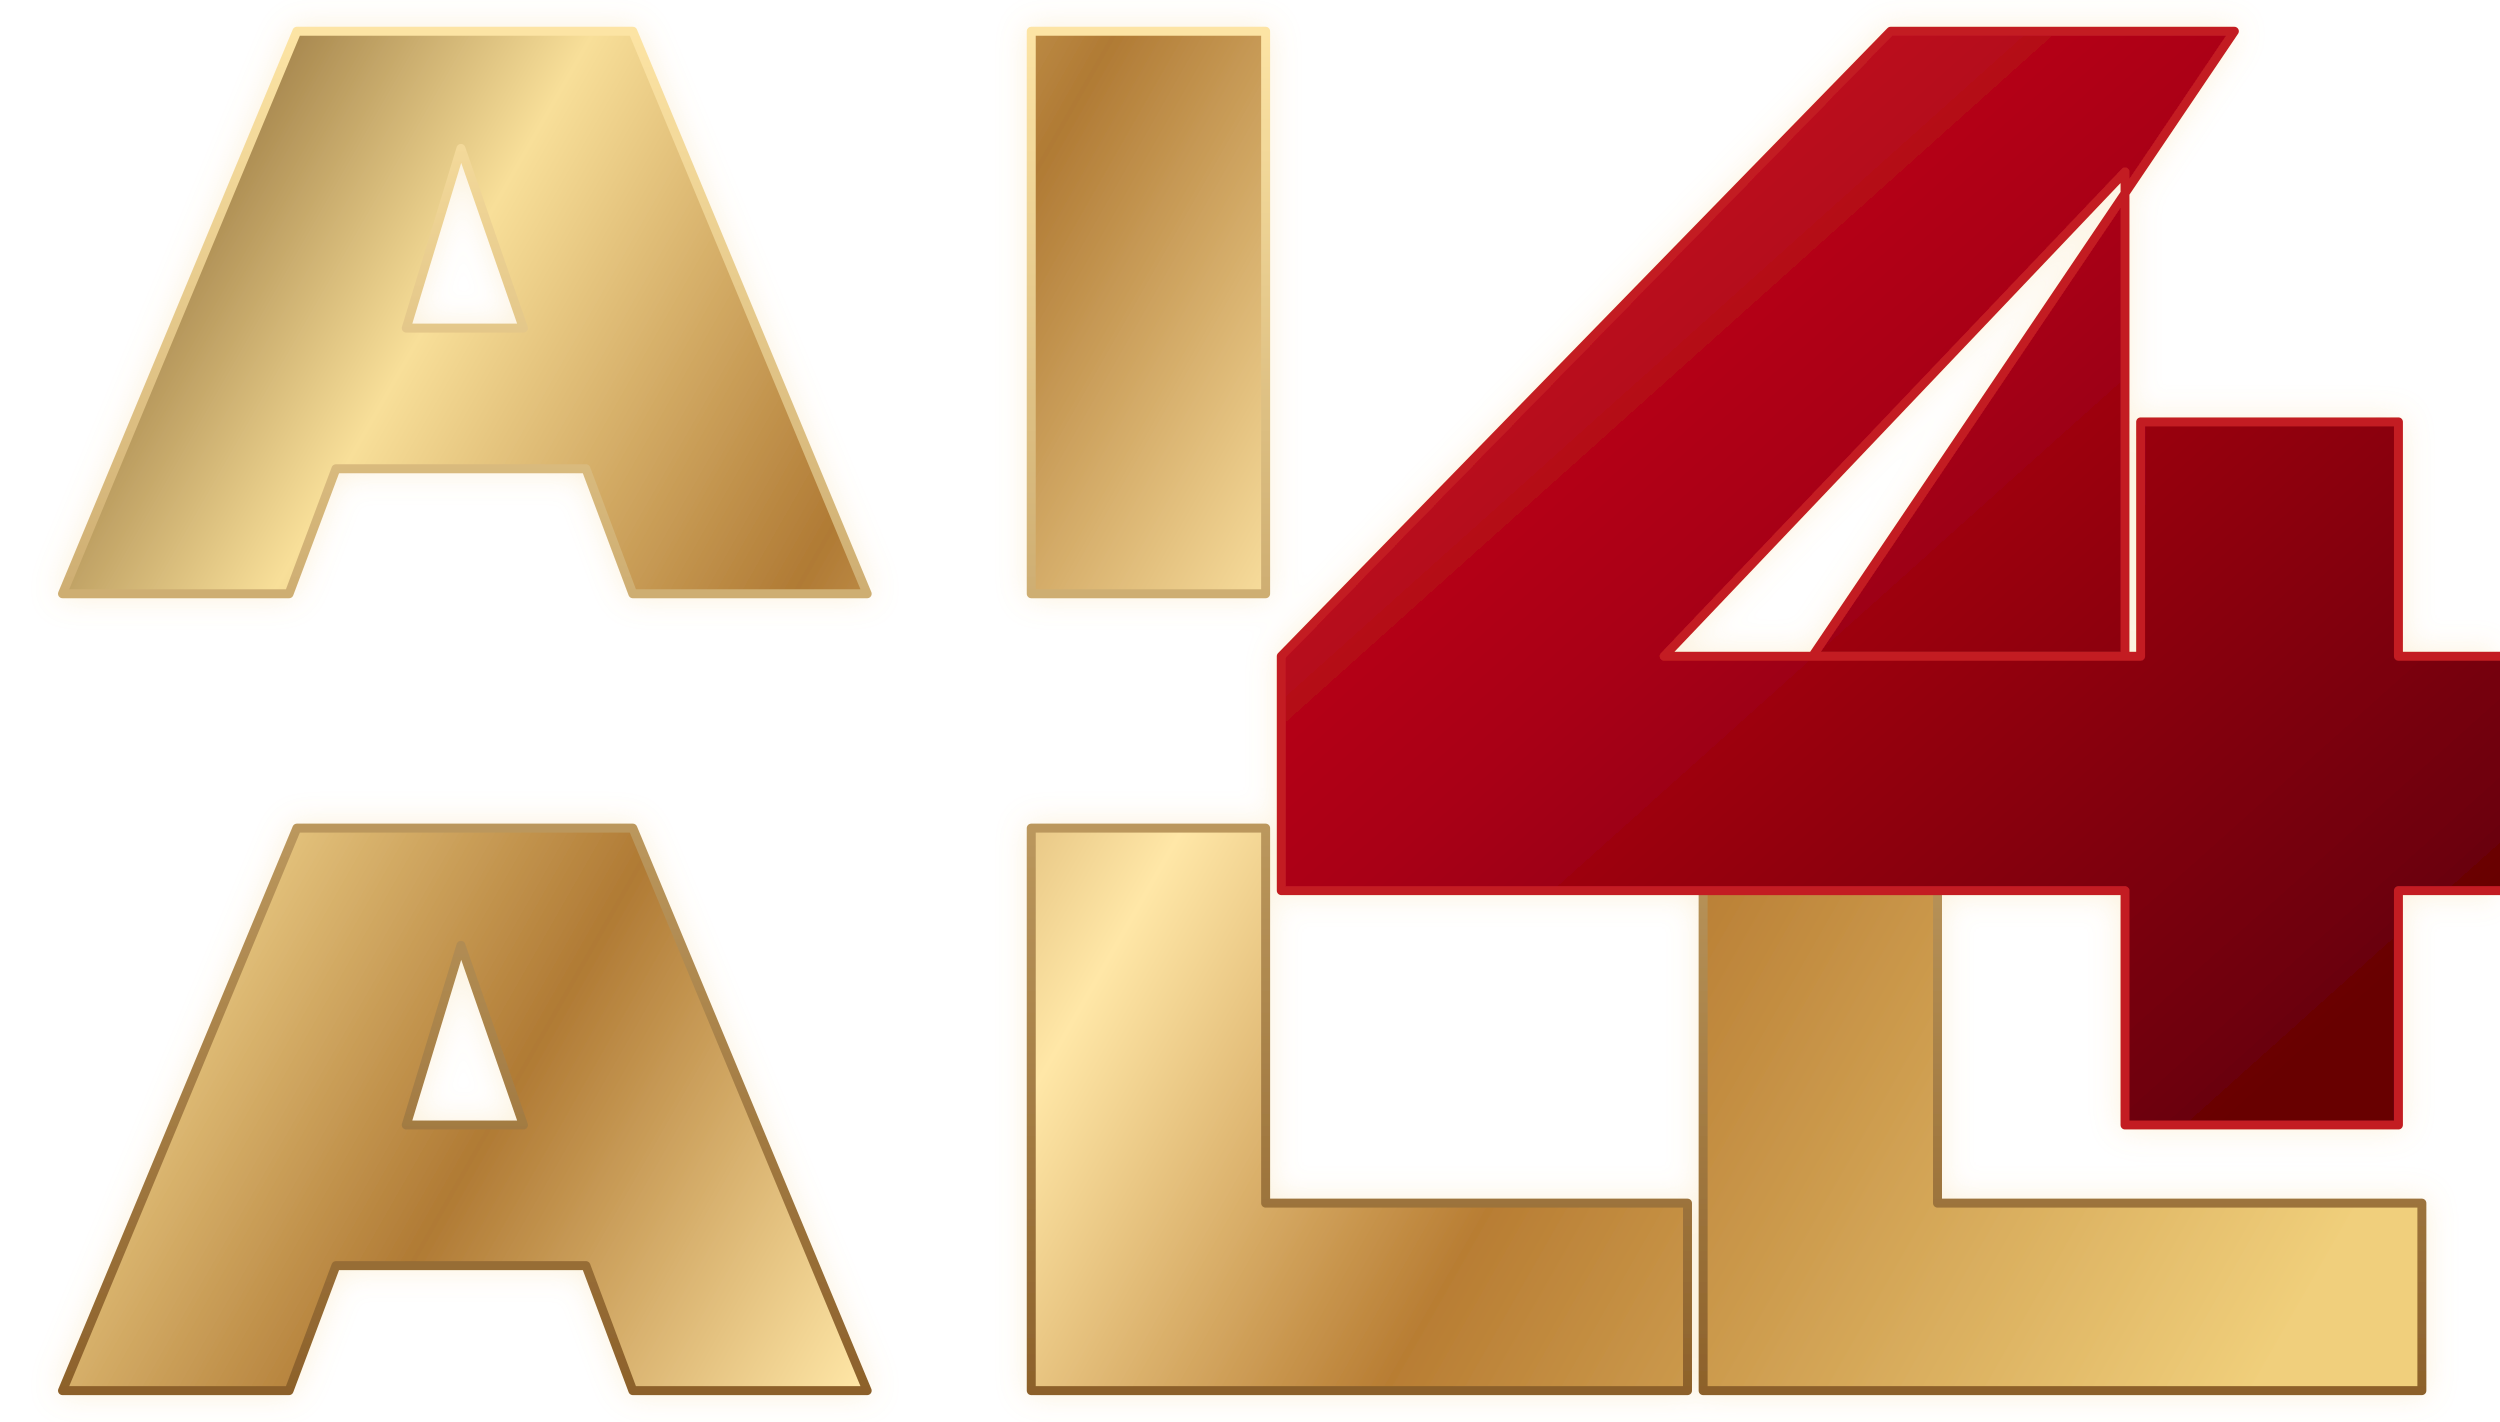
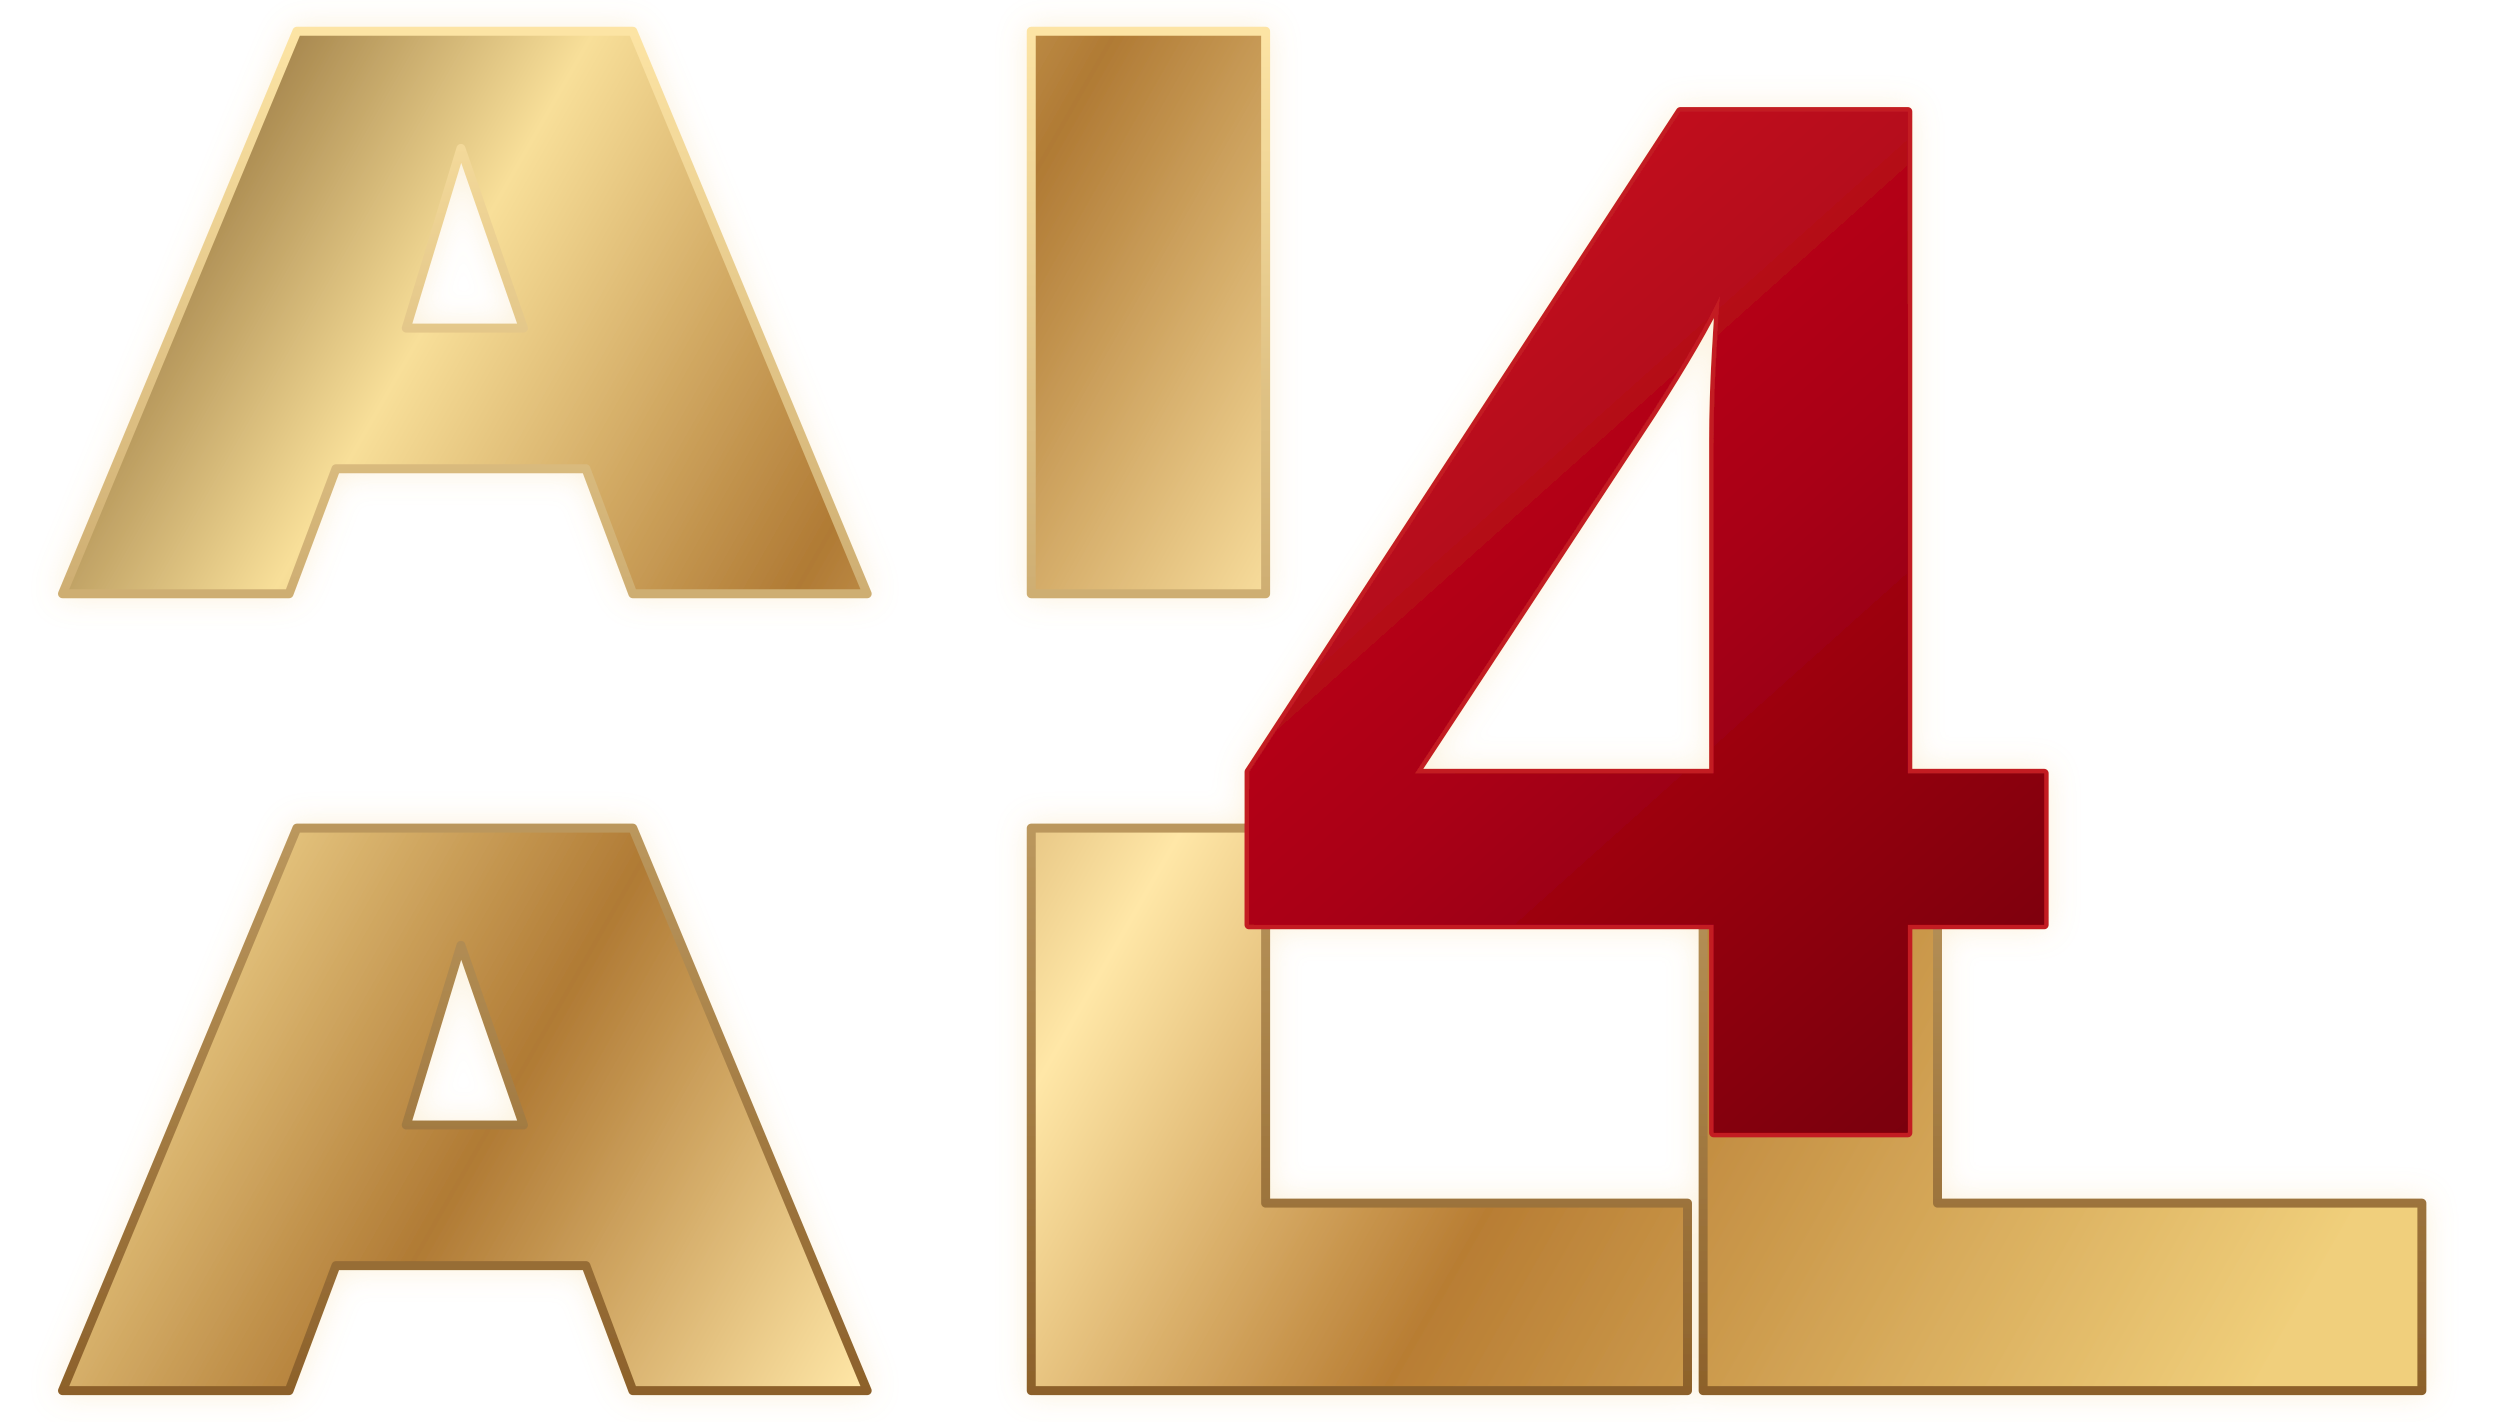
<svg xmlns="http://www.w3.org/2000/svg" viewBox="0 0 320 182" role="img" aria-labelledby="title">
  <defs>
    <linearGradient id="gold" x1="12" y1="12" x2="292" y2="172" gradientUnits="userSpaceOnUse">
      <stop offset="0" stop-color="#7c5825" />
      <stop offset="0.16" stop-color="#f8df99" />
      <stop offset="0.34" stop-color="#b07a34" />
      <stop offset="0.52" stop-color="#ffe7a7" />
      <stop offset="0.7" stop-color="#b87d33" />
      <stop offset="1" stop-color="#f0cf7b" />
    </linearGradient>
    <linearGradient id="gold-stroke" x1="0" y1="0" x2="0" y2="182" gradientUnits="userSpaceOnUse">
      <stop offset="0" stop-color="#ffe7a7" />
      <stop offset="1" stop-color="#8a5e28" />
    </linearGradient>
    <linearGradient id="red" x1="176" y1="0" x2="296" y2="134" gradientUnits="userSpaceOnUse">
      <stop offset="0" stop-color="#d21927" />
      <stop offset="0.46" stop-color="#a90014" />
      <stop offset="1" stop-color="#680006" />
    </linearGradient>
    <filter id="shadow" x="-12%" y="-12%" width="124%" height="130%">
      <feDropShadow dx="0" dy="7" stdDeviation="5" flood-color="#000000" flood-opacity="0.45" />
      <feDropShadow dx="0" dy="0" stdDeviation="2" flood-color="#f3c56f" flood-opacity="0.24" />
    </filter>
  </defs>
  <g filter="url(#shadow)" stroke-linejoin="round">
    <g fill="url(#gold)" stroke="url(#gold-stroke)" stroke-width="1.15">
      <path fill-rule="evenodd" d="M8 76 38 4h43l30 72H81l-6-16H43l-6 16H8Zm44-34h15L59 19 52 42Z" />
      <path d="M132 4h30v72h-30z" />
      <path fill-rule="evenodd" d="M8 178l30-72h43l30 72H81l-6-16H43l-6 16H8Zm44-34h15l-8-23-7 23Z" />
      <path d="M132 106h30v48h54v24h-84z" />
      <path d="M218 106h30v48h62v24h-92z" />
    </g>
-     <path fill="url(#red)" stroke="#c31a24" stroke-width="1.15" d="M242 4h44l-54 80h42V54h33v30h21v30h-21v30h-35v-30H164V84L242 4Zm-29 80h59V22L213 84Z" />
+     <text x="157" y="145" fill="url(#red)" stroke="#c31a24" stroke-width="1.15" paint-order="stroke fill" font-family="'Arial Black', Arial, Helvetica, sans-serif" font-size="190" font-weight="900">4</text>
  </g>
</svg>
